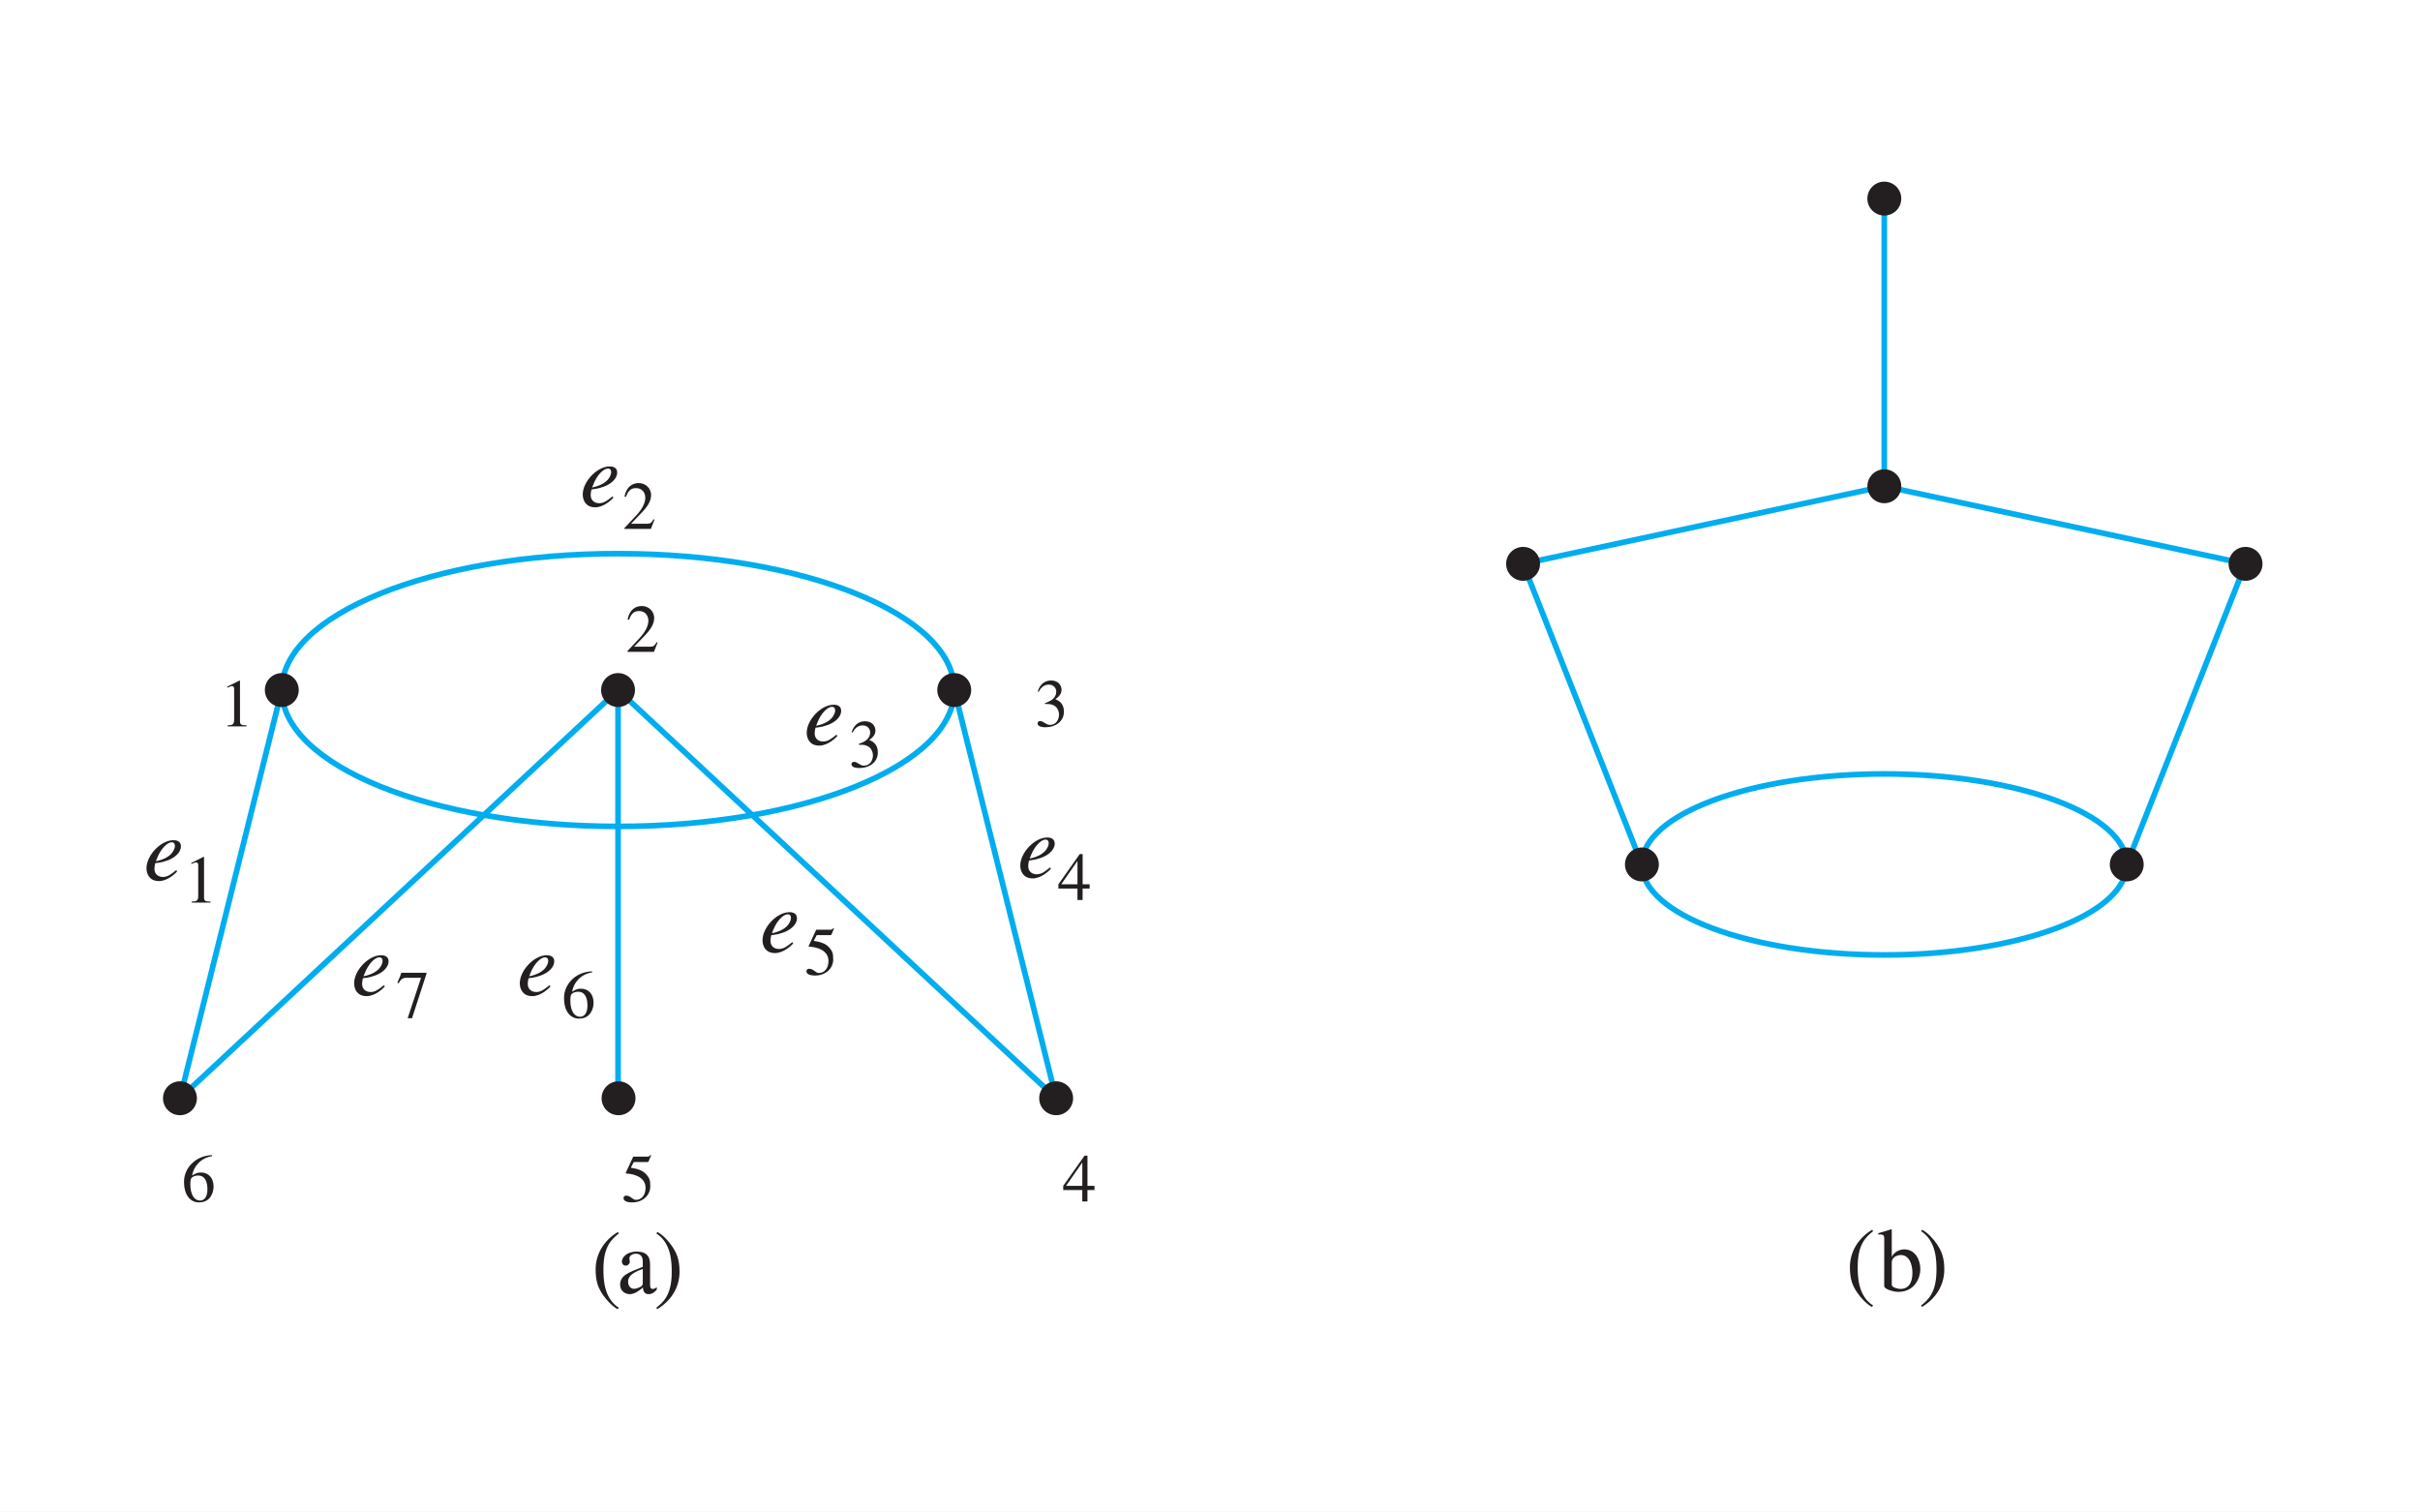
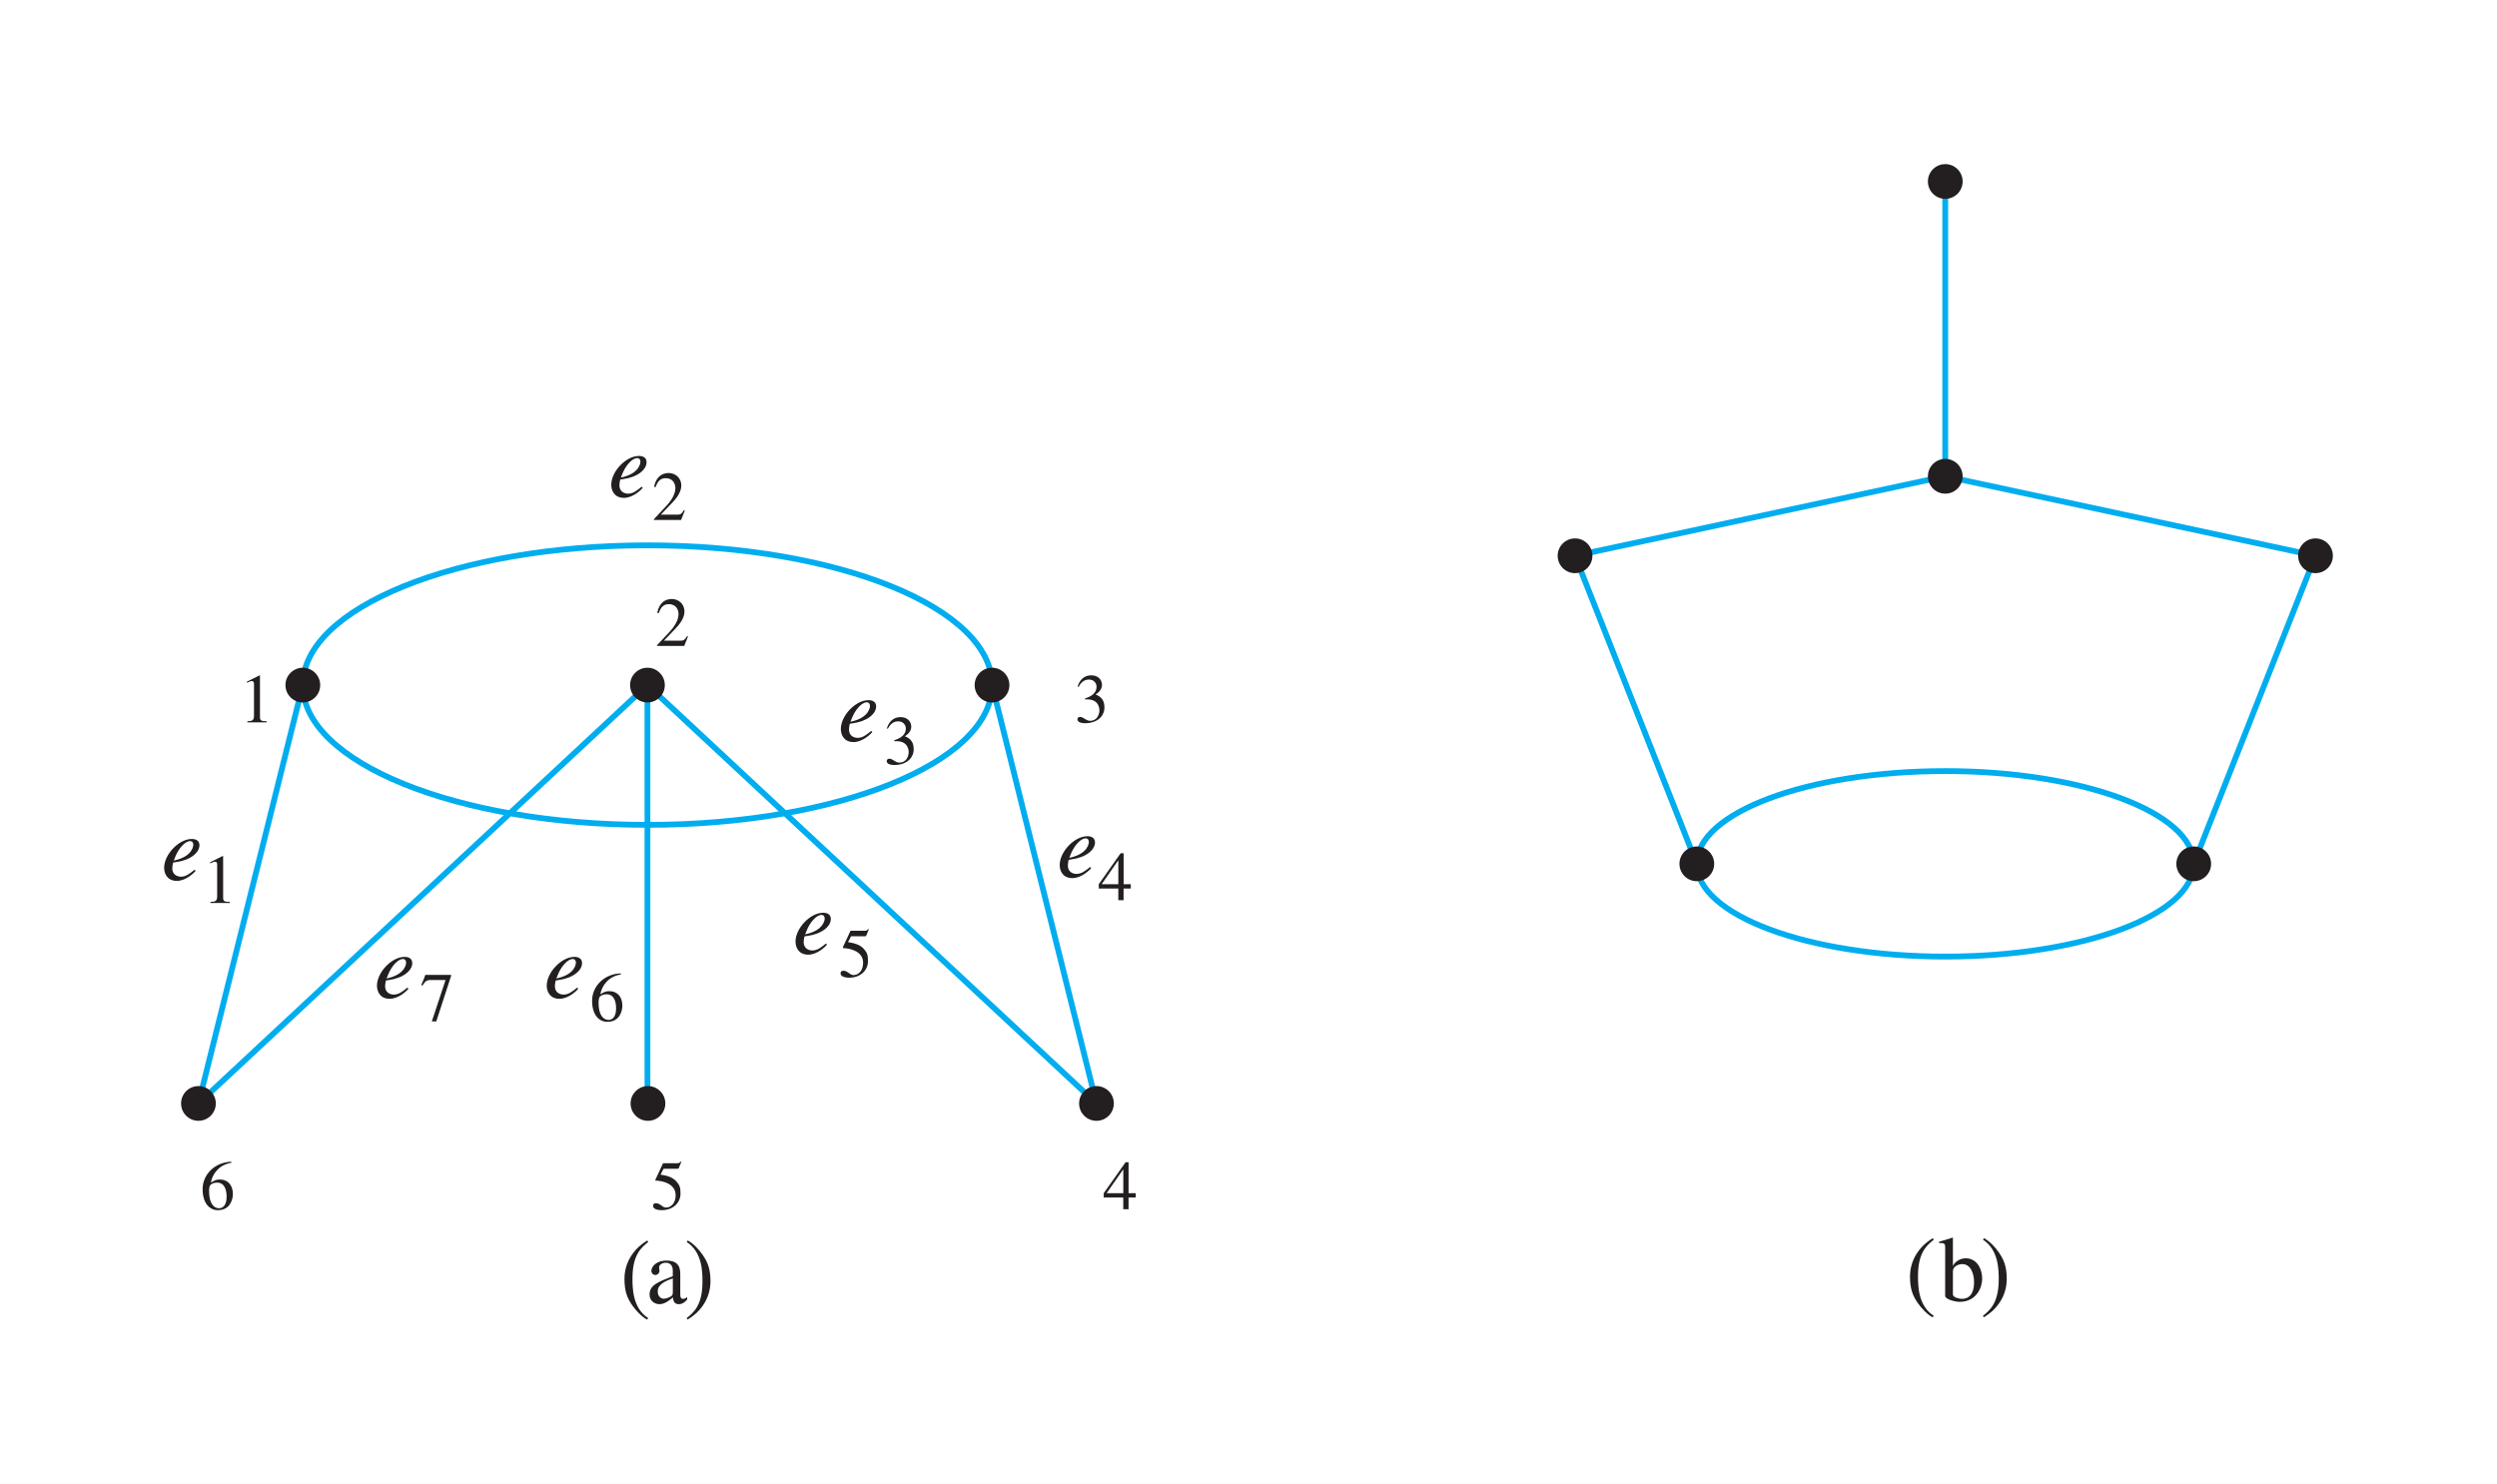
- <svg xmlns="http://www.w3.org/2000/svg" width="75.553mm" height="47.198mm" viewBox="0 0 75.553 47.198" version="1.1" id="svg1">
+ <svg xmlns="http://www.w3.org/2000/svg" width="76.062mm" height="45.203mm" viewBox="0 0 76.062 45.203" version="1.1" id="svg1">
  <defs id="defs1">
    <clipPath clipPathUnits="userSpaceOnUse" id="clipPath254">
      <path d="m 123,90.426 h 188.1 v 91.562 H 123 Z" transform="translate(-277.63,-155.03)" id="path254" />
    </clipPath>
    <clipPath clipPathUnits="userSpaceOnUse" id="clipPath256">
      <path d="m 123,90.426 h 188.1 v 91.562 H 123 Z" transform="translate(-167.07,-136.996)" id="path256" />
    </clipPath>
    <clipPath clipPathUnits="userSpaceOnUse" id="clipPath258">
      <path d="m 123,90.426 h 188.1 v 91.562 H 123 Z" transform="translate(-196.822,-136.996)" id="path258" />
    </clipPath>
    <clipPath clipPathUnits="userSpaceOnUse" id="clipPath260">
      <path d="m 123,90.426 h 188.1 v 91.562 H 123 Z" transform="translate(-137.312,-136.996)" id="path260" />
    </clipPath>
    <clipPath clipPathUnits="userSpaceOnUse" id="clipPath262">
      <path d="m 123,90.426 h 188.1 v 91.562 H 123 Z" transform="translate(-128.2992,-100.868)" id="path262" />
    </clipPath>
    <clipPath clipPathUnits="userSpaceOnUse" id="clipPath264">
      <path d="m 123,90.426 h 188.1 v 91.562 H 123 Z" transform="translate(-257.6792,-121.561)" id="path264" />
    </clipPath>
    <clipPath clipPathUnits="userSpaceOnUse" id="clipPath266">
      <path d="m 123,90.426 h 188.1 v 91.562 H 123 Z" transform="translate(-247.1642,-148.164)" id="path266" />
    </clipPath>
    <clipPath clipPathUnits="userSpaceOnUse" id="clipPath268">
      <path d="m 123,90.426 h 188.1 v 91.562 H 123 Z" transform="translate(-279.1332,-155.0298)" id="path268" />
    </clipPath>
    <clipPath clipPathUnits="userSpaceOnUse" id="clipPath270">
      <path d="m 123,90.426 h 188.1 v 91.562 H 123 Z" transform="translate(-279.1332,-180.4888)" id="path270" />
    </clipPath>
    <clipPath clipPathUnits="userSpaceOnUse" id="clipPath272">
      <path d="m 123,90.426 h 188.1 v 91.562 H 123 Z" transform="translate(-300.5862,-121.5608)" id="path272" />
    </clipPath>
    <clipPath clipPathUnits="userSpaceOnUse" id="clipPath274">
      <path d="m 123,90.426 h 188.1 v 91.562 H 123 Z" transform="translate(-311.1012,-148.1638)" id="path274" />
    </clipPath>
    <clipPath clipPathUnits="userSpaceOnUse" id="clipPath276">
      <path d="m 123,90.426 h 188.1 v 91.562 H 123 Z" transform="translate(-205.8412,-100.8678)" id="path276" />
    </clipPath>
    <clipPath clipPathUnits="userSpaceOnUse" id="clipPath278">
      <path d="m 123,90.426 h 188.1 v 91.562 H 123 Z" transform="translate(-167.1132,-100.8678)" id="path278" />
    </clipPath>
    <clipPath clipPathUnits="userSpaceOnUse" id="clipPath254-7">
      <path d="m 123,90.426 h 188.1 v 91.562 H 123 Z" transform="translate(-277.63,-155.03)" id="path254-4" />
    </clipPath>
    <clipPath clipPathUnits="userSpaceOnUse" id="clipPath256-4">
      <path d="m 123,90.426 h 188.1 v 91.562 H 123 Z" transform="translate(-167.07,-136.996)" id="path256-3" />
    </clipPath>
    <clipPath clipPathUnits="userSpaceOnUse" id="clipPath258-0">
      <path d="m 123,90.426 h 188.1 v 91.562 H 123 Z" transform="translate(-196.822,-136.996)" id="path258-7" />
    </clipPath>
    <clipPath clipPathUnits="userSpaceOnUse" id="clipPath260-8">
      <path d="m 123,90.426 h 188.1 v 91.562 H 123 Z" transform="translate(-137.312,-136.996)" id="path260-6" />
    </clipPath>
    <clipPath clipPathUnits="userSpaceOnUse" id="clipPath262-8">
      <path d="m 123,90.426 h 188.1 v 91.562 H 123 Z" transform="translate(-128.2992,-100.868)" id="path262-8" />
    </clipPath>
    <clipPath clipPathUnits="userSpaceOnUse" id="clipPath264-4">
      <path d="m 123,90.426 h 188.1 v 91.562 H 123 Z" transform="translate(-257.6792,-121.561)" id="path264-3" />
    </clipPath>
    <clipPath clipPathUnits="userSpaceOnUse" id="clipPath266-1">
      <path d="m 123,90.426 h 188.1 v 91.562 H 123 Z" transform="translate(-247.1642,-148.164)" id="path266-4" />
    </clipPath>
    <clipPath clipPathUnits="userSpaceOnUse" id="clipPath268-9">
      <path d="m 123,90.426 h 188.1 v 91.562 H 123 Z" transform="translate(-279.1332,-155.0298)" id="path268-2" />
    </clipPath>
    <clipPath clipPathUnits="userSpaceOnUse" id="clipPath270-0">
      <path d="m 123,90.426 h 188.1 v 91.562 H 123 Z" transform="translate(-279.1332,-180.4888)" id="path270-6" />
    </clipPath>
    <clipPath clipPathUnits="userSpaceOnUse" id="clipPath272-8">
      <path d="m 123,90.426 h 188.1 v 91.562 H 123 Z" transform="translate(-300.5862,-121.5608)" id="path272-9" />
    </clipPath>
    <clipPath clipPathUnits="userSpaceOnUse" id="clipPath274-2">
      <path d="m 123,90.426 h 188.1 v 91.562 H 123 Z" transform="translate(-311.1012,-148.1638)" id="path274-6" />
    </clipPath>
    <clipPath clipPathUnits="userSpaceOnUse" id="clipPath276-6">
      <path d="m 123,90.426 h 188.1 v 91.562 H 123 Z" transform="translate(-205.8412,-100.8678)" id="path276-4" />
    </clipPath>
    <clipPath clipPathUnits="userSpaceOnUse" id="clipPath278-9">
      <path d="m 123,90.426 h 188.1 v 91.562 H 123 Z" transform="translate(-167.1132,-100.8678)" id="path278-5" />
    </clipPath>

+ 
2" /&gt;1" /&gt;3" /&gt;4" /&gt;5" /&gt;6" /&gt;</defs>
-   <g id="layer1" transform="translate(-78.4166,-215.9812)">
-     <rect style="fill:#ffffff;stroke-width:1;stroke-linecap:round;stroke-linejoin:round" id="rect1" width="75.553" height="47.198" x="78.417" y="215.981" />
+   <g id="layer1" transform="translate(-77.99,-216.6523)">
+     <rect style="fill:#ffffff;stroke-width:1;stroke-linecap:round;stroke-linejoin:round" id="rect1" width="76.062" height="45.203" x="77.99" y="216.652" />
    <g id="g1">
      <path id="path253" d="M 0,0 V 25.57 M -21.454,-33.469 -31.969,-6.866 0,0 31.968,-6.866 21.453,-33.469 m 0,0 c 0,-4.424 -9.607,-8.01 -21.453,-8.01 -11.848,0 -21.454,3.586 -21.454,8.01 0,4.424 9.606,8.01 21.454,8.01 11.846,0 21.453,-3.586 21.453,-8.01 z m -133.513,15.435 v -36.128 m -29.76,36.128 -9.01,-36.128 38.77,36.128 38.77,-36.128 -9.013,36.128 m 0,0 c 0,-6.666 -13.323,-12.069 -29.757,-12.069 -16.44,0 -29.76,5.403 -29.76,12.069 0,6.666 13.32,12.07 29.76,12.07 16.434,0 29.757,-5.404 29.757,-12.07 z" style="fill:none;stroke:#00adef;stroke-width:0.5;stroke-linecap:butt;stroke-linejoin:miter;stroke-miterlimit:4;stroke-dasharray:none;stroke-opacity:1" transform="matrix(0.3527778,0,0,-0.3527778,137.2446,231.1624)" clip-path="url(#clipPath254-7)" />
      <path id="path255" d="M 0,0 C 0,-0.828 -0.672,-1.5 -1.5,-1.5 -2.329,-1.5 -3,-0.828 -3,0 -3,0.828 -2.329,1.5 -1.5,1.5 -0.672,1.5 0,0.828 0,0" style="fill:#231f20;fill-opacity:1;fill-rule:nonzero;stroke:none" transform="matrix(0.3527778,0,0,-0.3527778,98.24152,237.5244)" clip-path="url(#clipPath256-4)" />
      <path id="path257" d="M 0,0 C 0,-0.828 -0.672,-1.5 -1.5,-1.5 -2.328,-1.5 -3,-0.828 -3,0 -3,0.828 -2.328,1.5 -1.5,1.5 -0.672,1.5 0,0.828 0,0" style="fill:#231f20;fill-opacity:1;fill-rule:nonzero;stroke:none" transform="matrix(0.3527778,0,0,-0.3527778,108.7374,237.5244)" clip-path="url(#clipPath258-0)" />
      <path id="path259" d="M 0,0 C 0,-0.828 -0.671,-1.5 -1.5,-1.5 -2.327,-1.5 -3,-0.828 -3,0 -3,0.828 -2.327,1.5 -1.5,1.5 -0.671,1.5 0,0.828 0,0" style="fill:#231f20;fill-opacity:1;fill-rule:nonzero;stroke:none" transform="matrix(0.3527778,0,0,-0.3527778,87.74356,237.5244)" clip-path="url(#clipPath260-8)" />
      <path id="path261" d="M 0,0 C 0,-0.828 -0.671,-1.5 -1.5,-1.5 -2.329,-1.5 -3,-0.828 -3,0 -3,0.829 -2.329,1.5 -1.5,1.5 -0.671,1.5 0,0.829 0,0" style="fill:#231f20;fill-opacity:1;fill-rule:nonzero;stroke:none" transform="matrix(0.3527778,0,0,-0.3527778,84.56404,250.2696)" clip-path="url(#clipPath262-8)" />
      <path id="path263" d="M 0,0 C 0,-0.828 -0.671,-1.5 -1.5,-1.5 -2.33,-1.5 -3,-0.828 -3,0 -3,0.828 -2.33,1.5 -1.5,1.5 -0.671,1.5 0,0.828 0,0" style="fill:#231f20;fill-opacity:1;fill-rule:nonzero;stroke:none" transform="matrix(0.3527778,0,0,-0.3527778,130.2064,242.9696)" clip-path="url(#clipPath264-4)" />
      <path id="path265" d="M 0,0 C 0,-0.828 -0.672,-1.5 -1.5,-1.5 -2.33,-1.5 -3,-0.828 -3,0 -3,0.828 -2.33,1.5 -1.5,1.5 -0.672,1.5 0,0.828 0,0" style="fill:#231f20;fill-opacity:1;fill-rule:nonzero;stroke:none" transform="matrix(0.3527778,0,0,-0.3527778,126.497,233.5846)" clip-path="url(#clipPath266-1)" />
      <path id="path267" d="M 0,0 C 0,-0.829 -0.67,-1.5 -1.5,-1.5 -2.329,-1.5 -3,-0.829 -3,0 -3,0.828 -2.329,1.5 -1.5,1.5 -0.67,1.5 0,0.828 0,0" style="fill:#231f20;fill-opacity:1;fill-rule:nonzero;stroke:none" transform="matrix(0.3527778,0,0,-0.3527778,137.7749,231.1625)" clip-path="url(#clipPath268-9)" />
      <path id="path269" d="M 0,0 C 0,-0.829 -0.67,-1.5 -1.5,-1.5 -2.329,-1.5 -3,-0.829 -3,0 -3,0.828 -2.329,1.5 -1.5,1.5 -0.67,1.5 0,0.828 0,0" style="fill:#231f20;fill-opacity:1;fill-rule:nonzero;stroke:none" transform="matrix(0.3527778,0,0,-0.3527778,137.7749,222.1811)" clip-path="url(#clipPath270-0)" />
      <path id="path271" d="M 0,0 C 0,-0.828 -0.67,-1.5 -1.5,-1.5 -2.328,-1.5 -3,-0.828 -3,0 -3,0.828 -2.328,1.5 -1.5,1.5 -0.67,1.5 0,0.828 0,0" style="fill:#231f20;fill-opacity:1;fill-rule:nonzero;stroke:none" transform="matrix(0.3527778,0,0,-0.3527778,145.3431,242.9696)" clip-path="url(#clipPath272-8)" />
      <path id="path273" d="M 0,0 C 0,-0.828 -0.67,-1.5 -1.5,-1.5 -2.329,-1.5 -3,-0.828 -3,0 -3,0.828 -2.329,1.5 -1.5,1.5 -0.67,1.5 0,0.828 0,0" style="fill:#231f20;fill-opacity:1;fill-rule:nonzero;stroke:none" transform="matrix(0.3527778,0,0,-0.3527778,149.0525,233.5847)" clip-path="url(#clipPath274-2)" />
      <path id="path275" d="M 0,0 C 0,-0.828 -0.671,-1.5 -1.5,-1.5 -2.329,-1.5 -3,-0.828 -3,0 -3,0.829 -2.329,1.5 -1.5,1.5 -0.671,1.5 0,0.829 0,0" style="fill:#231f20;fill-opacity:1;fill-rule:nonzero;stroke:none" transform="matrix(0.3527778,0,0,-0.3527778,111.9191,250.2697)" clip-path="url(#clipPath276-6)" />
      <path id="path277" d="M 0,0 C 0,-0.828 -0.672,-1.5 -1.5,-1.5 -2.328,-1.5 -3,-0.828 -3,0 -3,0.829 -2.328,1.5 -1.5,1.5 -0.672,1.5 0,0.829 0,0" style="fill:#231f20;fill-opacity:1;fill-rule:nonzero;stroke:none" transform="matrix(0.3527778,0,0,-0.3527778,98.25676,250.2697)" clip-path="url(#clipPath278-9)" />
      <path id="path279" d="m 98.947,236.041 -0.025,-0.012 c -0.083,0.136 -0.124,0.141 -0.203,0.141 h -0.504 l 0.356,-0.372 c 0.091,-0.099 0.269,-0.294 0.269,-0.517 0,-0.236 -0.19,-0.38 -0.384,-0.38 -0.186,0 -0.384,0.099 -0.446,0.422 l 0.045,0.008 c 0.045,-0.112 0.107,-0.273 0.302,-0.273 0.248,0 0.302,0.194 0.302,0.302 0,0.157 -0.091,0.347 -0.277,0.546 l -0.376,0.401 v 0.025 h 0.827 z m 0,0" style="fill:#231f20;fill-opacity:1;fill-rule:nonzero;stroke:none;stroke-width:0.353" aria-label=" " />
      <path id="path280" d="m 85.525,238.659 h 0.587 v -0.033 c -0.161,0 -0.203,-0.021 -0.203,-0.124 v -1.269 l -0.017,-0.004 -0.38,0.19 v 0.033 c 0.12,-0.05 0.12,-0.05 0.145,-0.05 0.07,0 0.07,0.058 0.07,0.099 v 0.959 c 0,0.157 -0.079,0.161 -0.203,0.165 z m 0,0" style="fill:#231f20;fill-opacity:1;fill-rule:nonzero;stroke:none;stroke-width:0.353" aria-label="" />
      <path id="path281" d="m 111.042,237.96 c 0.149,-0.004 0.198,0.008 0.277,0.045 0.136,0.07 0.161,0.227 0.161,0.281 0,0.157 -0.087,0.327 -0.285,0.327 -0.124,0 -0.203,-0.12 -0.302,-0.12 -0.033,0 -0.083,0.017 -0.083,0.074 0,0.112 0.186,0.12 0.236,0.12 0.331,0 0.587,-0.186 0.587,-0.488 0,-0.277 -0.182,-0.351 -0.269,-0.389 0.136,-0.091 0.194,-0.182 0.194,-0.298 0,-0.087 -0.058,-0.285 -0.331,-0.285 -0.141,0 -0.327,0.066 -0.413,0.343 l 0.033,0.008 c 0.029,-0.058 0.12,-0.223 0.31,-0.223 0.157,0 0.236,0.112 0.236,0.219 0,0.194 -0.161,0.298 -0.351,0.356 z m 0,0" style="fill:#231f20;fill-opacity:1;fill-rule:nonzero;stroke:none;stroke-width:0.353" aria-label="" />
      <path id="path282" d="m 112.587,253.004 h -0.219 v -0.943 h -0.091 l -0.666,0.943 v 0.132 h 0.595 v 0.356 h 0.161 v -0.356 h 0.219 z m -0.38,0 h -0.508 l 0.5,-0.719 h 0.008 z m 0,0" style="fill:#231f20;fill-opacity:1;fill-rule:nonzero;stroke:none;stroke-width:0.353" aria-label="" />
      <path id="path283" d="m 98.203,252.26 h 0.413 c 0.025,0 0.041,0 0.05,-0.021 l 0.079,-0.19 -0.017,-0.012 c -0.025,0.029 -0.045,0.054 -0.099,0.054 h -0.442 l -0.232,0.5 c -0.004,0.017 0,0.029 0.012,0.029 0.232,0.008 0.604,0.107 0.604,0.446 0,0.26 -0.157,0.376 -0.294,0.376 -0.116,0 -0.17,-0.132 -0.306,-0.132 -0.087,0 -0.087,0.062 -0.087,0.083 0,0.079 0.099,0.128 0.269,0.128 0.335,0 0.566,-0.223 0.566,-0.504 0,-0.19 -0.025,-0.252 -0.116,-0.36 -0.124,-0.153 -0.322,-0.19 -0.492,-0.219 z m 0,0" style="fill:#231f20;fill-opacity:1;fill-rule:nonzero;stroke:none;stroke-width:0.353" aria-label="" />
      <path id="path284" d="m 85.034,252.045 c -0.513,0.017 -0.872,0.401 -0.872,0.831 0,0.446 0.219,0.645 0.467,0.645 0.376,0 0.455,-0.335 0.455,-0.492 0,-0.281 -0.165,-0.442 -0.393,-0.442 -0.116,0 -0.161,0.025 -0.277,0.095 0.041,-0.26 0.248,-0.546 0.624,-0.604 z m -0.43,0.637 c 0.223,0 0.289,0.215 0.289,0.43 0,0.24 -0.099,0.351 -0.232,0.351 -0.161,0 -0.302,-0.157 -0.302,-0.513 0,-0.128 0.021,-0.178 0.041,-0.198 0.054,-0.05 0.128,-0.07 0.203,-0.07 z m 0,0" style="fill:#231f20;fill-opacity:1;fill-rule:nonzero;stroke:none;stroke-width:0.353" aria-label="" />
      <path id="path285" d="m 89.816,246.337 c 0.103,-0.252 0.298,-0.467 0.446,-0.467 0.07,0 0.099,0.05 0.099,0.112 0,0.021 -0.012,0.36 -0.595,0.48 z m 0.583,0.405 c -0.145,0.116 -0.26,0.211 -0.413,0.211 -0.12,0 -0.265,-0.066 -0.265,-0.256 0,-0.058 0.012,-0.116 0.025,-0.174 l 0.083,-0.012 c 0.455,-0.062 0.719,-0.294 0.719,-0.517 0,-0.124 -0.087,-0.19 -0.232,-0.19 -0.397,0 -0.843,0.475 -0.843,0.876 0,0.178 0.091,0.401 0.389,0.401 0.281,0 0.537,-0.26 0.571,-0.306 z m 0,0" style="fill:#231f20;fill-opacity:1;fill-rule:nonzero;stroke:none;stroke-width:0.353" aria-label="e" />
      <path id="path286" d="M 91.732,246.352 H 90.946 l -0.033,0.095 -0.091,0.215 0.037,0.017 c 0.07,-0.107 0.107,-0.17 0.244,-0.17 h 0.459 l -0.418,1.261 h 0.136 l 0.451,-1.385 z m 0,0" style="fill:#231f20;fill-opacity:1;fill-rule:nonzero;stroke:none;stroke-width:0.353" aria-label="7" />
      <path id="path287" d="m 94.988,246.337 c 0.103,-0.252 0.298,-0.467 0.446,-0.467 0.07,0 0.099,0.05 0.099,0.112 0,0.021 -0.012,0.36 -0.595,0.48 z m 0.583,0.405 c -0.145,0.116 -0.26,0.211 -0.413,0.211 -0.12,0 -0.265,-0.066 -0.265,-0.256 0,-0.058 0.012,-0.116 0.025,-0.174 l 0.083,-0.012 c 0.455,-0.062 0.719,-0.294 0.719,-0.517 0,-0.124 -0.087,-0.19 -0.232,-0.19 -0.397,0 -0.843,0.475 -0.843,0.876 0,0.178 0.091,0.401 0.389,0.401 0.281,0 0.537,-0.26 0.571,-0.306 z m 0,0" style="fill:#231f20;fill-opacity:1;fill-rule:nonzero;stroke:none;stroke-width:0.353" aria-label="e" />
      <path id="path288" d="m 96.898,246.307 c -0.513,0.017 -0.872,0.401 -0.872,0.831 0,0.446 0.219,0.645 0.467,0.645 0.376,0 0.455,-0.335 0.455,-0.492 0,-0.281 -0.165,-0.442 -0.393,-0.442 -0.116,0 -0.161,0.025 -0.277,0.095 0.041,-0.26 0.248,-0.546 0.624,-0.604 z m -0.43,0.637 c 0.223,0 0.289,0.215 0.289,0.43 0,0.24 -0.099,0.351 -0.232,0.351 -0.161,0 -0.302,-0.157 -0.302,-0.513 0,-0.128 0.021,-0.178 0.041,-0.198 0.054,-0.05 0.128,-0.07 0.203,-0.07 z m 0,0" style="fill:#231f20;fill-opacity:1;fill-rule:nonzero;stroke:none;stroke-width:0.353" aria-label="6" />
      <path id="path289" d="m 102.566,244.993 c 0.103,-0.252 0.298,-0.467 0.446,-0.467 0.07,0 0.099,0.05 0.099,0.112 0,0.021 -0.012,0.36 -0.595,0.48 z m 0.583,0.405 c -0.145,0.116 -0.26,0.211 -0.413,0.211 -0.12,0 -0.265,-0.066 -0.265,-0.256 0,-0.058 0.012,-0.116 0.025,-0.174 l 0.083,-0.012 c 0.455,-0.062 0.719,-0.294 0.719,-0.517 0,-0.124 -0.087,-0.19 -0.232,-0.19 -0.397,0 -0.843,0.475 -0.843,0.876 0,0.178 0.091,0.401 0.389,0.401 0.281,0 0.537,-0.26 0.571,-0.306 z m 0,0" style="fill:#231f20;fill-opacity:1;fill-rule:nonzero;stroke:none;stroke-width:0.353" aria-label="e" />
      <path id="path290" d="m 103.914,245.177 h 0.413 c 0.025,0 0.041,0 0.05,-0.021 l 0.079,-0.19 -0.017,-0.012 c -0.025,0.029 -0.045,0.054 -0.099,0.054 h -0.442 l -0.232,0.5 c -0.004,0.017 0,0.029 0.012,0.029 0.232,0.008 0.604,0.107 0.604,0.446 0,0.26 -0.157,0.376 -0.294,0.376 -0.116,0 -0.17,-0.132 -0.306,-0.132 -0.087,0 -0.087,0.062 -0.087,0.083 0,0.079 0.099,0.128 0.269,0.128 0.335,0 0.566,-0.223 0.566,-0.504 0,-0.19 -0.025,-0.252 -0.116,-0.36 -0.124,-0.153 -0.322,-0.19 -0.492,-0.219 z m 0,0" style="fill:#231f20;fill-opacity:1;fill-rule:nonzero;stroke:none;stroke-width:0.353" aria-label="5" />
      <path id="path291" d="m 96.953,231.076 c 0.103,-0.252 0.298,-0.467 0.446,-0.467 0.07,0 0.099,0.05 0.099,0.112 0,0.021 -0.012,0.36 -0.595,0.48 z m 0.583,0.405 c -0.145,0.116 -0.26,0.211 -0.413,0.211 -0.12,0 -0.265,-0.066 -0.265,-0.256 0,-0.058 0.012,-0.116 0.025,-0.174 l 0.083,-0.012 c 0.455,-0.062 0.719,-0.294 0.719,-0.517 0,-0.124 -0.087,-0.19 -0.232,-0.19 -0.397,0 -0.843,0.475 -0.843,0.876 0,0.178 0.091,0.401 0.389,0.401 0.281,0 0.537,-0.26 0.571,-0.306 z m 0,0" style="fill:#231f20;fill-opacity:1;fill-rule:nonzero;stroke:none;stroke-width:0.353" aria-label="e" />
      <path id="path292" d="m 98.851,232.203 -0.025,-0.012 c -0.083,0.136 -0.124,0.141 -0.203,0.141 H 98.119 l 0.356,-0.372 c 0.091,-0.099 0.269,-0.294 0.269,-0.517 0,-0.236 -0.19,-0.38 -0.384,-0.38 -0.186,0 -0.384,0.099 -0.446,0.422 l 0.045,0.008 c 0.045,-0.112 0.107,-0.273 0.302,-0.273 0.248,0 0.302,0.194 0.302,0.302 0,0.157 -0.091,0.347 -0.277,0.546 l -0.376,0.401 v 0.025 h 0.827 z m 0,0" style="fill:#231f20;fill-opacity:1;fill-rule:nonzero;stroke:none;stroke-width:0.353" aria-label="2" />
      <path id="path293" d="m 103.946,238.516 c 0.103,-0.252 0.298,-0.467 0.446,-0.467 0.07,0 0.099,0.05 0.099,0.112 0,0.021 -0.012,0.36 -0.595,0.48 z m 0.583,0.405 c -0.145,0.116 -0.26,0.211 -0.413,0.211 -0.12,0 -0.265,-0.066 -0.265,-0.256 0,-0.058 0.012,-0.116 0.025,-0.174 l 0.083,-0.012 c 0.455,-0.062 0.719,-0.294 0.719,-0.517 0,-0.124 -0.087,-0.19 -0.232,-0.19 -0.397,0 -0.843,0.475 -0.843,0.876 0,0.178 0.091,0.401 0.389,0.401 0.281,0 0.537,-0.26 0.571,-0.306 z m 0,0" style="fill:#231f20;fill-opacity:1;fill-rule:nonzero;stroke:none;stroke-width:0.353" aria-label="e" />
      <path id="path294" d="m 105.232,239.233 c 0.149,-0.004 0.198,0.008 0.277,0.045 0.136,0.07 0.161,0.227 0.161,0.281 0,0.157 -0.087,0.327 -0.285,0.327 -0.124,0 -0.203,-0.12 -0.302,-0.12 -0.033,0 -0.083,0.017 -0.083,0.074 0,0.112 0.186,0.12 0.236,0.12 0.331,0 0.587,-0.186 0.587,-0.488 0,-0.277 -0.182,-0.351 -0.269,-0.389 0.136,-0.091 0.194,-0.182 0.194,-0.298 0,-0.087 -0.058,-0.285 -0.331,-0.285 -0.141,0 -0.327,0.066 -0.413,0.343 l 0.033,0.008 c 0.029,-0.058 0.12,-0.223 0.31,-0.223 0.157,0 0.236,0.112 0.236,0.219 0,0.194 -0.161,0.298 -0.351,0.356 z m 0,0" style="fill:#231f20;fill-opacity:1;fill-rule:nonzero;stroke:none;stroke-width:0.353" aria-label="3" />
      <path id="path295" d="m 110.613,242.661 c 0.103,-0.252 0.298,-0.467 0.446,-0.467 0.07,0 0.099,0.05 0.099,0.112 0,0.021 -0.012,0.36 -0.595,0.48 z m 0.583,0.405 c -0.145,0.116 -0.26,0.211 -0.413,0.211 -0.12,0 -0.265,-0.066 -0.265,-0.256 0,-0.058 0.012,-0.116 0.025,-0.174 l 0.083,-0.012 c 0.455,-0.062 0.719,-0.294 0.719,-0.517 0,-0.124 -0.087,-0.19 -0.232,-0.19 -0.397,0 -0.843,0.475 -0.843,0.876 0,0.178 0.091,0.401 0.389,0.401 0.281,0 0.537,-0.26 0.571,-0.306 z m 0,0" style="fill:#231f20;fill-opacity:1;fill-rule:nonzero;stroke:none;stroke-width:0.353" aria-label="e" />
      <path id="path296" d="m 112.436,243.59 h -0.219 v -0.943 h -0.091 l -0.666,0.943 v 0.132 h 0.595 v 0.356 h 0.161 v -0.356 h 0.219 z m -0.38,0 h -0.508 l 0.5,-0.719 h 0.008 z m 0,0" style="fill:#231f20;fill-opacity:1;fill-rule:nonzero;stroke:none;stroke-width:0.353" aria-label="4" />
      <path id="path297" d="m 83.333,242.745 c 0.103,-0.252 0.298,-0.467 0.446,-0.467 0.07,0 0.099,0.05 0.099,0.112 0,0.021 -0.012,0.36 -0.595,0.48 z m 0.583,0.405 c -0.145,0.116 -0.26,0.211 -0.413,0.211 -0.12,0 -0.265,-0.066 -0.265,-0.256 0,-0.058 0.012,-0.116 0.025,-0.174 l 0.083,-0.012 c 0.455,-0.062 0.719,-0.294 0.719,-0.517 0,-0.124 -0.087,-0.19 -0.232,-0.19 -0.397,0 -0.843,0.475 -0.843,0.876 0,0.178 0.091,0.401 0.389,0.401 0.281,0 0.537,-0.26 0.571,-0.306 z m 0,0" style="fill:#231f20;fill-opacity:1;fill-rule:nonzero;stroke:none;stroke-width:0.353" aria-label="e" />
      <path id="path298" d="m 84.403,244.162 h 0.587 v -0.033 c -0.161,0 -0.203,-0.021 -0.203,-0.124 v -1.269 l -0.017,-0.004 -0.38,0.19 v 0.033 c 0.12,-0.05 0.12,-0.05 0.145,-0.05 0.07,0 0.07,0.058 0.07,0.099 v 0.959 c 0,0.157 -0.079,0.161 -0.203,0.165 z m 0,0" style="fill:#231f20;fill-opacity:1;fill-rule:nonzero;stroke:none;stroke-width:0.353" aria-label="1" />
      <path id="path503" d="m 97.707,254.445 c -0.434,0.26 -0.695,0.686 -0.695,1.17 0,0.389 0.091,0.591 0.232,0.798 0.107,0.157 0.294,0.356 0.455,0.442 l 0.037,-0.045 c -0.48,-0.306 -0.48,-0.926 -0.48,-1.215 0,-0.715 0.269,-0.934 0.48,-1.104 z m 0.778,1.563 c 0,0.083 -0.008,0.12 -0.095,0.161 -0.025,0.012 -0.116,0.05 -0.178,0.05 -0.103,0 -0.186,-0.087 -0.186,-0.219 v -0.004 c 0,-0.099 0.033,-0.256 0.459,-0.397 z m 0.438,0.161 c -0.033,0.025 -0.07,0.054 -0.128,0.054 -0.083,0 -0.083,-0.083 -0.083,-0.165 v -0.55 c 0,-0.17 0,-0.451 -0.418,-0.451 -0.331,0 -0.463,0.198 -0.463,0.314 0,0.045 0.033,0.124 0.124,0.124 0.07,0 0.124,-0.062 0.124,-0.124 0,-0.025 -0.012,-0.066 -0.012,-0.107 0,-0.087 0.107,-0.141 0.198,-0.141 0.087,0 0.219,0.033 0.219,0.236 v 0.174 c -0.459,0.178 -0.707,0.273 -0.707,0.558 0,0.19 0.149,0.294 0.302,0.294 0.153,0 0.302,-0.112 0.409,-0.207 0.012,0.203 0.132,0.207 0.182,0.207 0.045,0 0.132,-0.004 0.252,-0.141 z m 0.01,0.686 c 0.438,-0.26 0.699,-0.682 0.699,-1.17 0,-0.389 -0.095,-0.591 -0.232,-0.794 -0.107,-0.161 -0.294,-0.36 -0.459,-0.446 l -0.033,0.045 c 0.48,0.31 0.48,0.926 0.48,1.215 0,0.715 -0.273,0.938 -0.48,1.104 z m 0,0" style="fill:#231f20;fill-opacity:1;fill-rule:nonzero;stroke:none;stroke-width:0.353" aria-label="(a)" />
      <path id="path504" d="m 136.866,254.375 c -0.434,0.26 -0.695,0.686 -0.695,1.17 0,0.389 0.091,0.591 0.232,0.798 0.107,0.157 0.294,0.356 0.455,0.442 l 0.037,-0.045 c -0.48,-0.306 -0.48,-0.926 -0.48,-1.215 0,-0.715 0.269,-0.934 0.48,-1.104 z m 0.612,1 c 0.012,-0.161 0.194,-0.211 0.285,-0.211 0.256,0 0.36,0.289 0.36,0.554 0,0.186 -0.045,0.504 -0.372,0.504 -0.07,0 -0.273,-0.037 -0.273,-0.136 z m -0.236,0.757 c 0,0.103 0.298,0.182 0.438,0.182 0.521,0 0.69,-0.446 0.69,-0.703 0,-0.302 -0.161,-0.624 -0.504,-0.624 -0.215,0 -0.364,0.161 -0.38,0.227 h -0.008 v -0.852 l -0.012,-0.004 c -0.136,0.045 -0.273,0.087 -0.409,0.124 v 0.041 c 0.017,0 0.045,0 0.062,0 0.124,0 0.124,0.058 0.124,0.145 z m 1.177,0.653 c 0.438,-0.26 0.699,-0.682 0.699,-1.17 0,-0.389 -0.095,-0.591 -0.232,-0.794 -0.107,-0.161 -0.294,-0.36 -0.459,-0.446 l -0.033,0.045 c 0.48,0.31 0.48,0.926 0.48,1.215 0,0.715 -0.273,0.938 -0.48,1.104 z m 0,0" style="fill:#231f20;fill-opacity:1;fill-rule:nonzero;stroke:none;stroke-width:0.353" aria-label="(b)" />
    </g>
  </g>
</svg>
